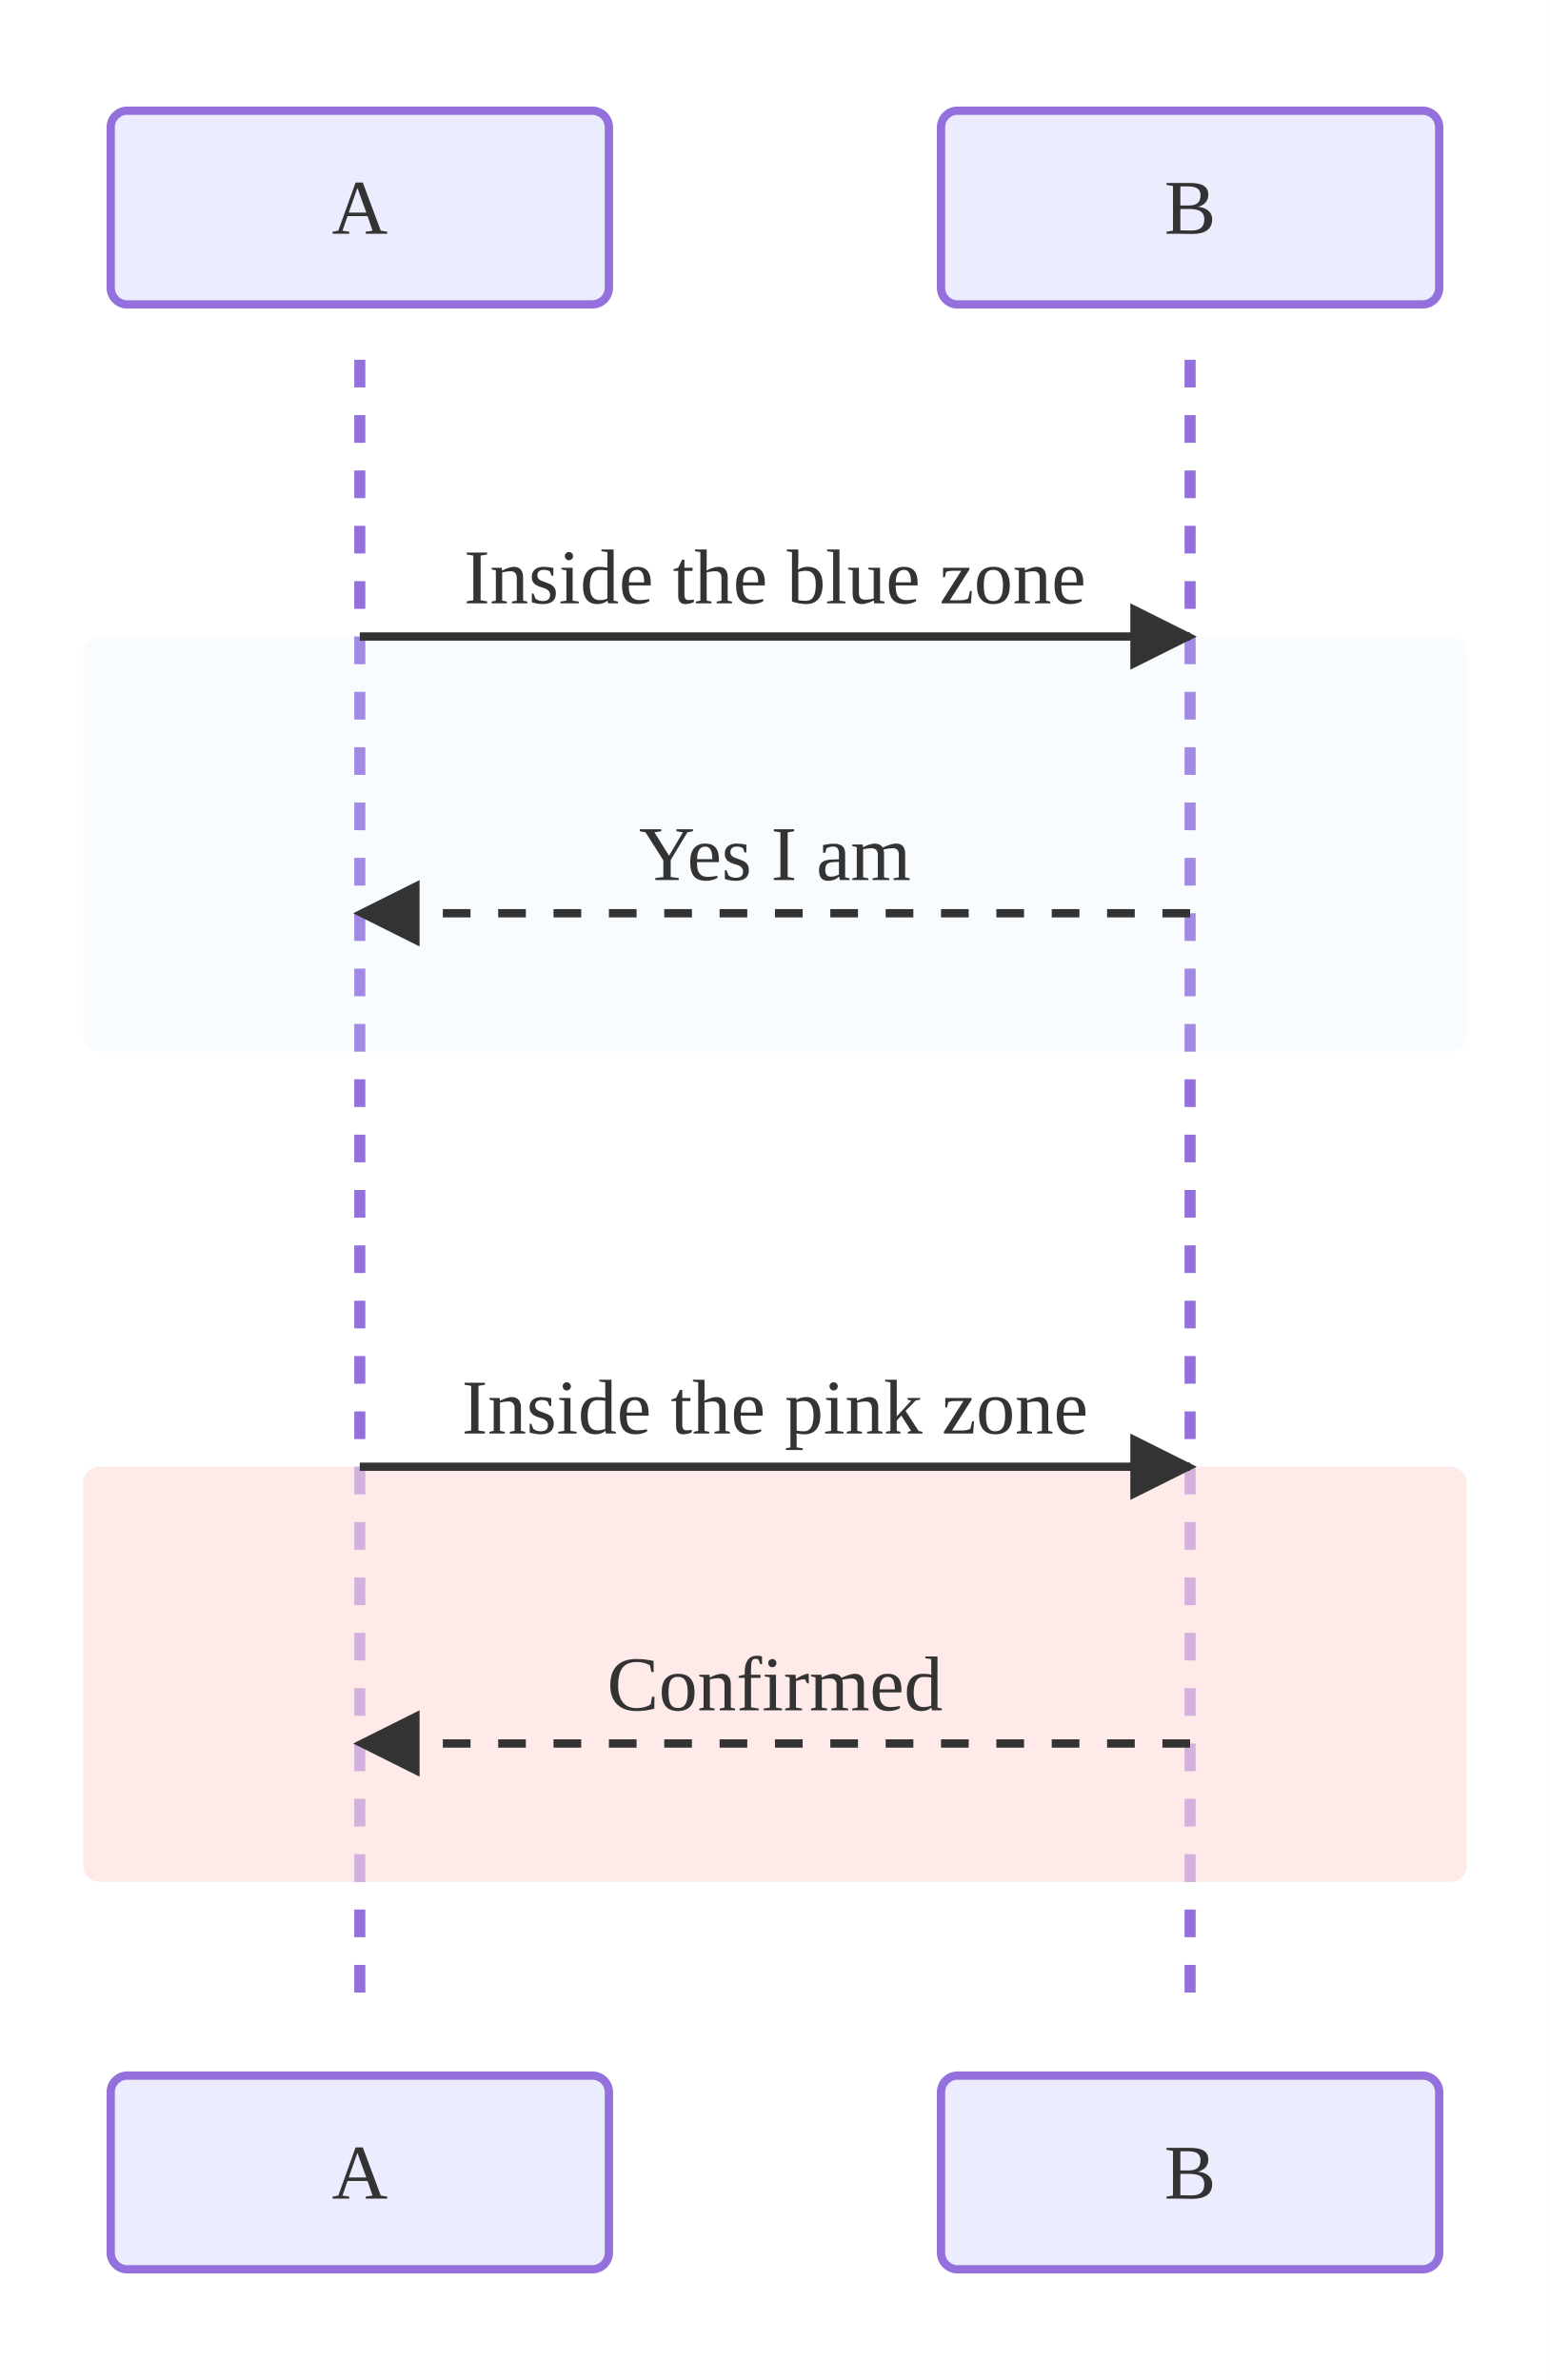
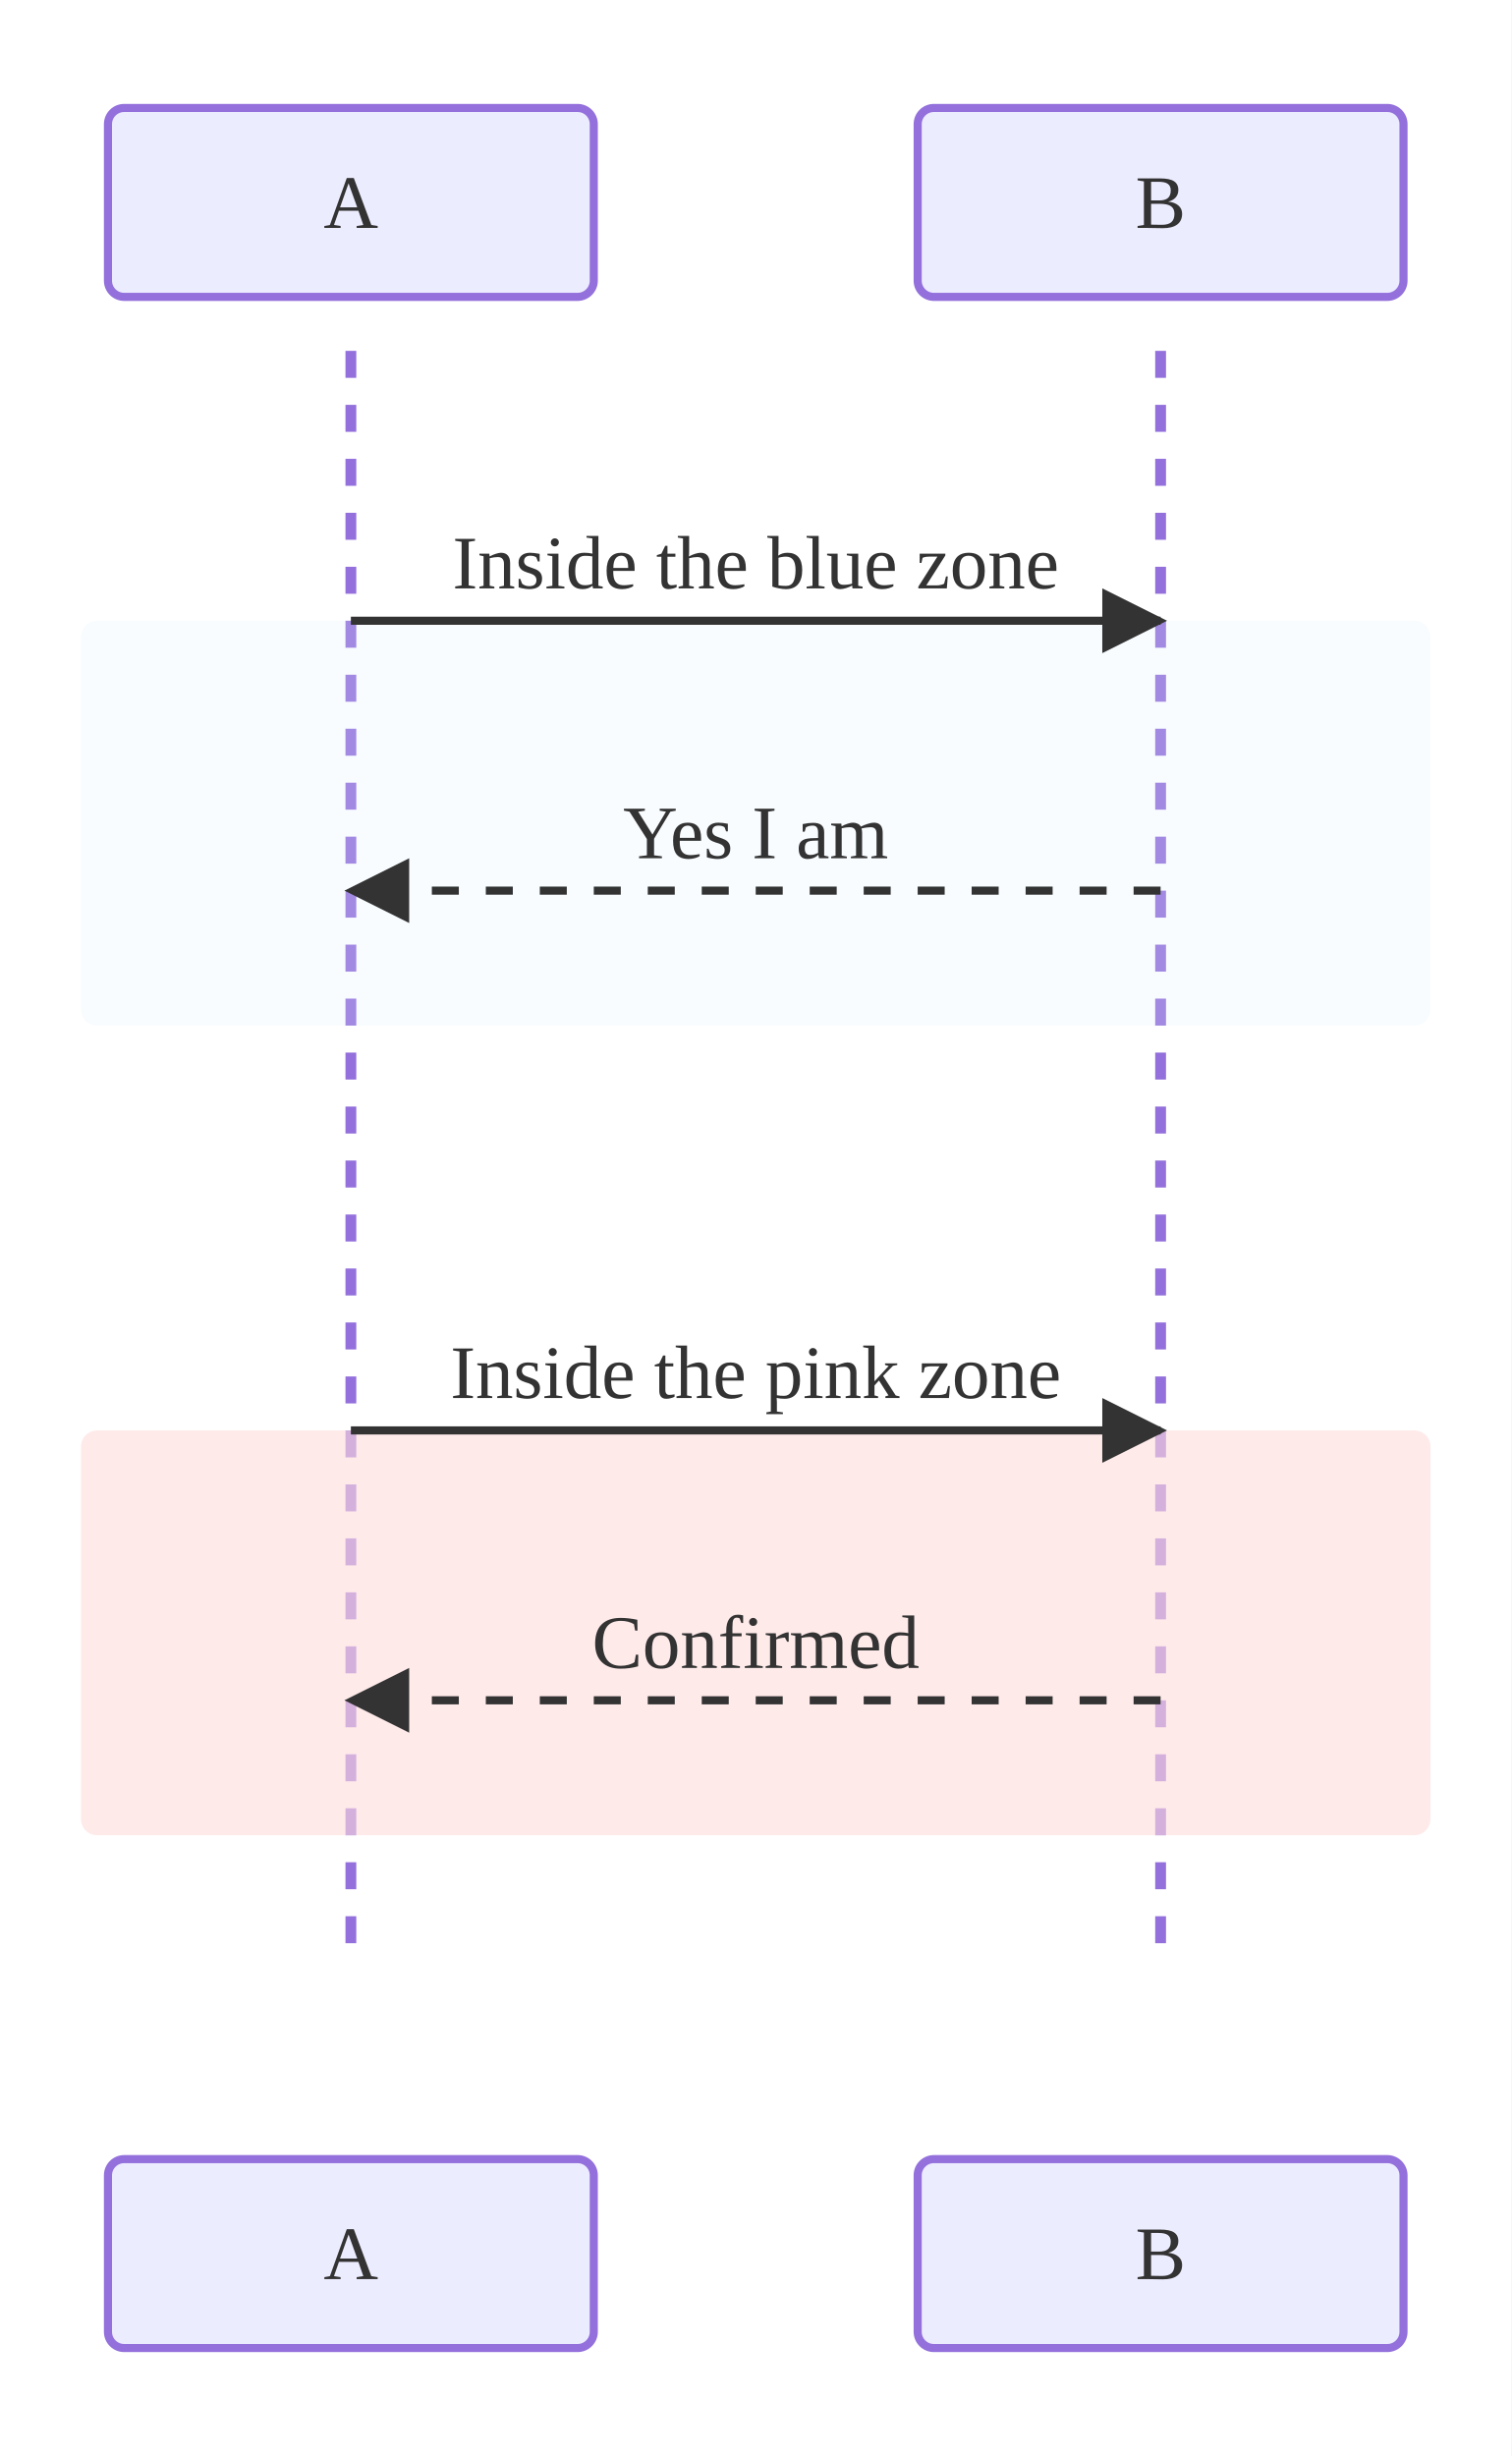
- <svg xmlns="http://www.w3.org/2000/svg" viewBox="0 0 280.00 430.00">
+ <svg xmlns="http://www.w3.org/2000/svg" viewBox="0 0 280.00 455.00">
  <defs>
    <marker id="seq-arrow-solid" viewBox="0 0 10 10" refX="9.00" refY="5.00" markerWidth="8.00" markerHeight="8.00" orient="auto">
      <polygon points="0,0 10,5 0,10" style="fill:#333" />
    </marker>
    <marker id="seq-arrow-dashed" viewBox="0 0 10 10" refX="9.00" refY="5.00" markerWidth="8.00" markerHeight="8.00" orient="auto">
      <polygon points="0,0 10,5 0,10" style="fill:#333" />
    </marker>
    <marker id="seq-arrow-solid-cross" viewBox="0 0 10 10" refX="5.00" refY="5.00" markerWidth="10.00" markerHeight="10.00" orient="auto">
      <path d="M2,2 L8,8 M2,8 L8,2" style="stroke:#333;stroke-width:1.5;fill:none" />
    </marker>
    <marker id="seq-arrow-dashed-cross" viewBox="0 0 10 10" refX="5.00" refY="5.00" markerWidth="10.00" markerHeight="10.00" orient="auto">
      <path d="M2,2 L8,8 M2,8 L8,2" style="stroke:#333;stroke-width:1.5;fill:none" />
    </marker>
    <marker id="seq-arrow-solid-open" viewBox="0 0 10 10" refX="10.00" refY="5.00" markerWidth="8.00" markerHeight="8.00" orient="auto">
      <polyline points="0,1 10,5 0,9" style="stroke:#333;stroke-width:1.5;fill:none" />
    </marker>
    <marker id="seq-arrow-dashed-open" viewBox="0 0 10 10" refX="10.00" refY="5.00" markerWidth="8.00" markerHeight="8.00" orient="auto">
      <polyline points="0,1 10,5 0,9" style="stroke:#333;stroke-width:1.5;fill:none" />
    </marker>
  </defs>
-   <rect x="0.00" y="0.00" width="280.00" height="430.00" style="fill:white;stroke:none" />
+   <rect x="0.00" y="0.00" width="280.00" height="455.00" style="fill:white;stroke:none" />
  <line x1="65.00" y1="65.00" x2="65.00" y2="365.00" style="stroke:#9370DB;stroke-width:2.0;stroke-dasharray:5,5" />
  <line x1="215.00" y1="65.00" x2="215.00" y2="365.00" style="stroke:#9370DB;stroke-width:2.0;stroke-dasharray:5,5" />
  <rect x="15.00" y="115.00" width="250.00" height="75.00" rx="3.00" ry="3.00" style="fill:rgb(220, 240, 255);fill-opacity:0.2;stroke:none;stroke-width:1.5" />
  <line x1="65.00" y1="115.00" x2="215.00" y2="115.00" style="stroke:#333;stroke-width:1.5;fill:none" marker-end="url(#seq-arrow-solid)" />
  <text x="140.00" y="109.00" text-anchor="middle" dominant-baseline="auto" style="fill:#333;font-size:14px">Inside the blue zone</text>
  <line x1="215.00" y1="165.00" x2="65.00" y2="165.00" style="stroke:#333;stroke-width:1.5;fill:none;stroke-dasharray:5,5" marker-end="url(#seq-arrow-dashed)" />
  <text x="140.00" y="159.00" text-anchor="middle" dominant-baseline="auto" style="fill:#333;font-size:14px">Yes I am</text>
  <rect x="15.00" y="265.00" width="250.00" height="75.00" rx="3.00" ry="3.00" style="fill:rgba(255, 220, 220, 0.6);stroke:none;stroke-width:1.5" />
  <line x1="65.00" y1="265.00" x2="215.00" y2="265.00" style="stroke:#333;stroke-width:1.5;fill:none" marker-end="url(#seq-arrow-solid)" />
  <text x="140.00" y="259.00" text-anchor="middle" dominant-baseline="auto" style="fill:#333;font-size:14px">Inside the pink zone</text>
  <line x1="215.00" y1="315.00" x2="65.00" y2="315.00" style="stroke:#333;stroke-width:1.5;fill:none;stroke-dasharray:5,5" marker-end="url(#seq-arrow-dashed)" />
  <text x="140.00" y="309.00" text-anchor="middle" dominant-baseline="auto" style="fill:#333;font-size:14px">Confirmed</text>
  <rect x="20.00" y="20.00" width="90.00" height="35.00" rx="3.00" ry="3.00" style="fill:#ECECFF;stroke:#9370DB;stroke-width:1.5" />
  <text x="65.00" y="37.50" text-anchor="middle" dominant-baseline="central" style="fill:#333;font-size:14px">A</text>
-   <rect x="20.00" y="375.00" width="90.00" height="35.00" rx="3.00" ry="3.00" style="fill:#ECECFF;stroke:#9370DB;stroke-width:1.5" />
-   <text x="65.00" y="392.50" text-anchor="middle" dominant-baseline="central" style="fill:#333;font-size:14px">A</text>
+   <rect x="20.00" y="400.00" width="90.00" height="35.00" rx="3.00" ry="3.00" style="fill:#ECECFF;stroke:#9370DB;stroke-width:1.5" />
+   <text x="65.00" y="417.50" text-anchor="middle" dominant-baseline="central" style="fill:#333;font-size:14px">A</text>
  <rect x="170.00" y="20.00" width="90.00" height="35.00" rx="3.00" ry="3.00" style="fill:#ECECFF;stroke:#9370DB;stroke-width:1.5" />
  <text x="215.00" y="37.50" text-anchor="middle" dominant-baseline="central" style="fill:#333;font-size:14px">B</text>
-   <rect x="170.00" y="375.00" width="90.00" height="35.00" rx="3.00" ry="3.00" style="fill:#ECECFF;stroke:#9370DB;stroke-width:1.5" />
-   <text x="215.00" y="392.50" text-anchor="middle" dominant-baseline="central" style="fill:#333;font-size:14px">B</text>
+   <rect x="170.00" y="400.00" width="90.00" height="35.00" rx="3.00" ry="3.00" style="fill:#ECECFF;stroke:#9370DB;stroke-width:1.5" />
+   <text x="215.00" y="417.50" text-anchor="middle" dominant-baseline="central" style="fill:#333;font-size:14px">B</text>
</svg>
